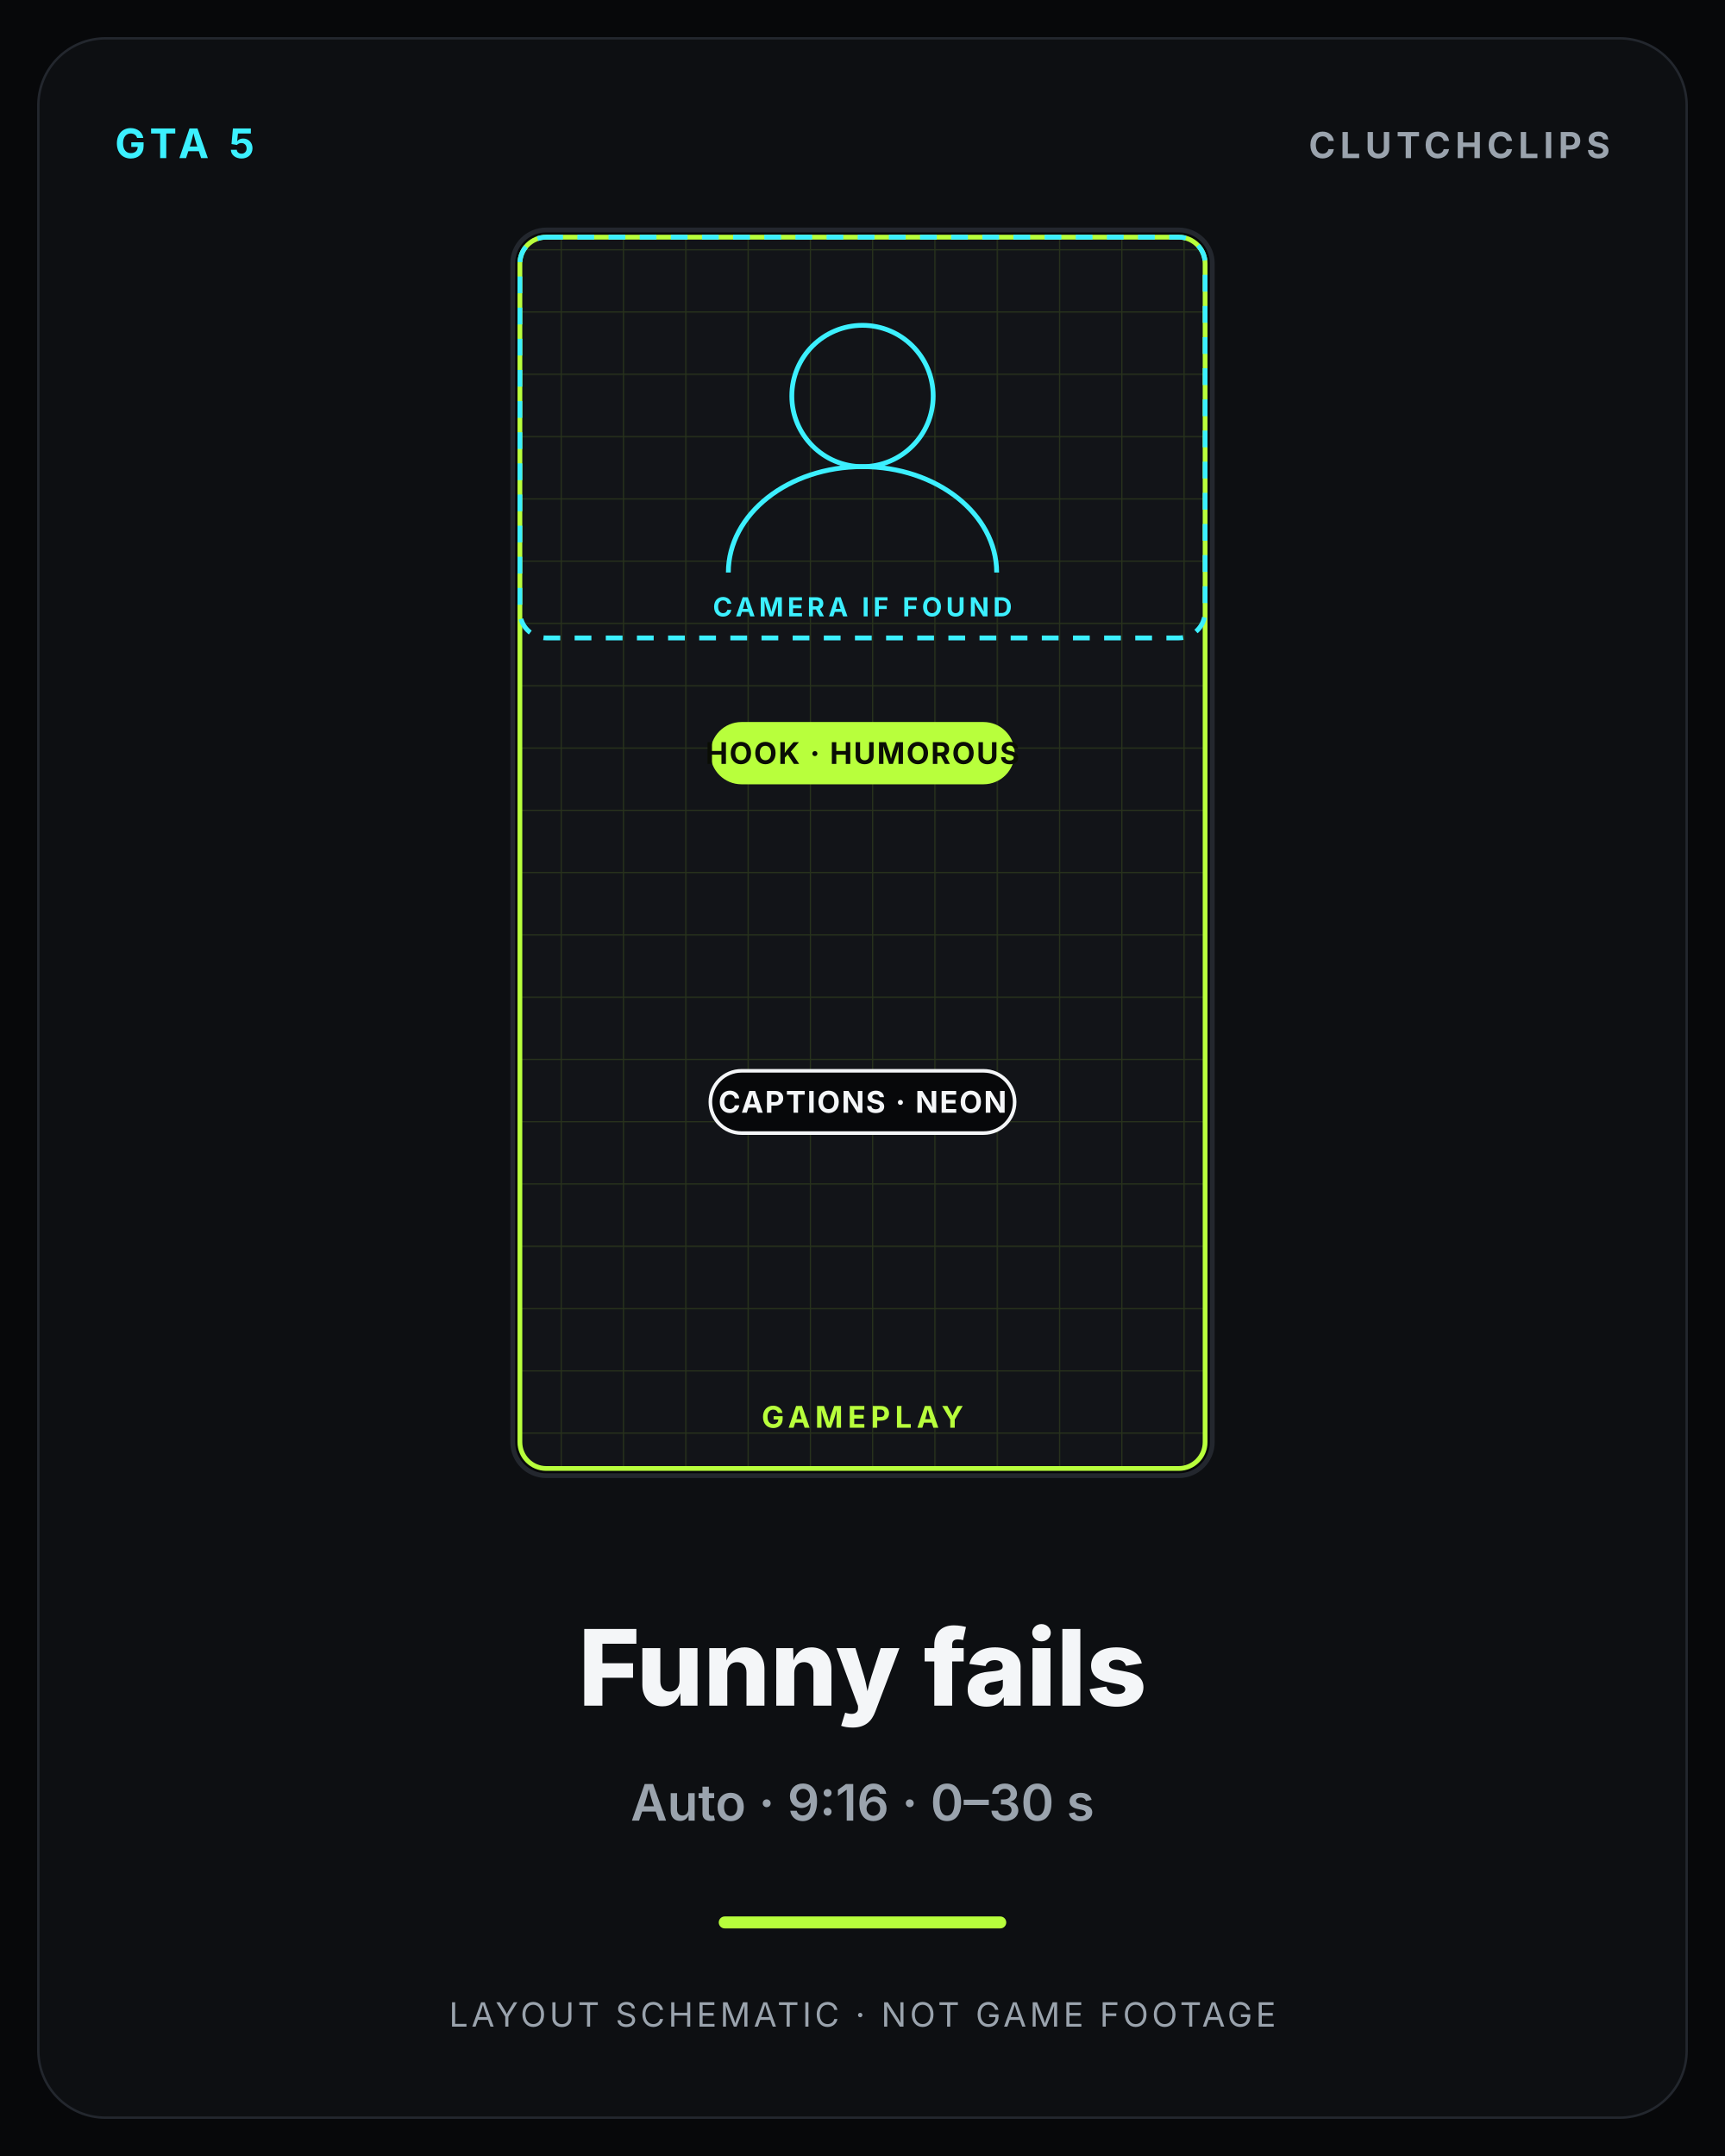
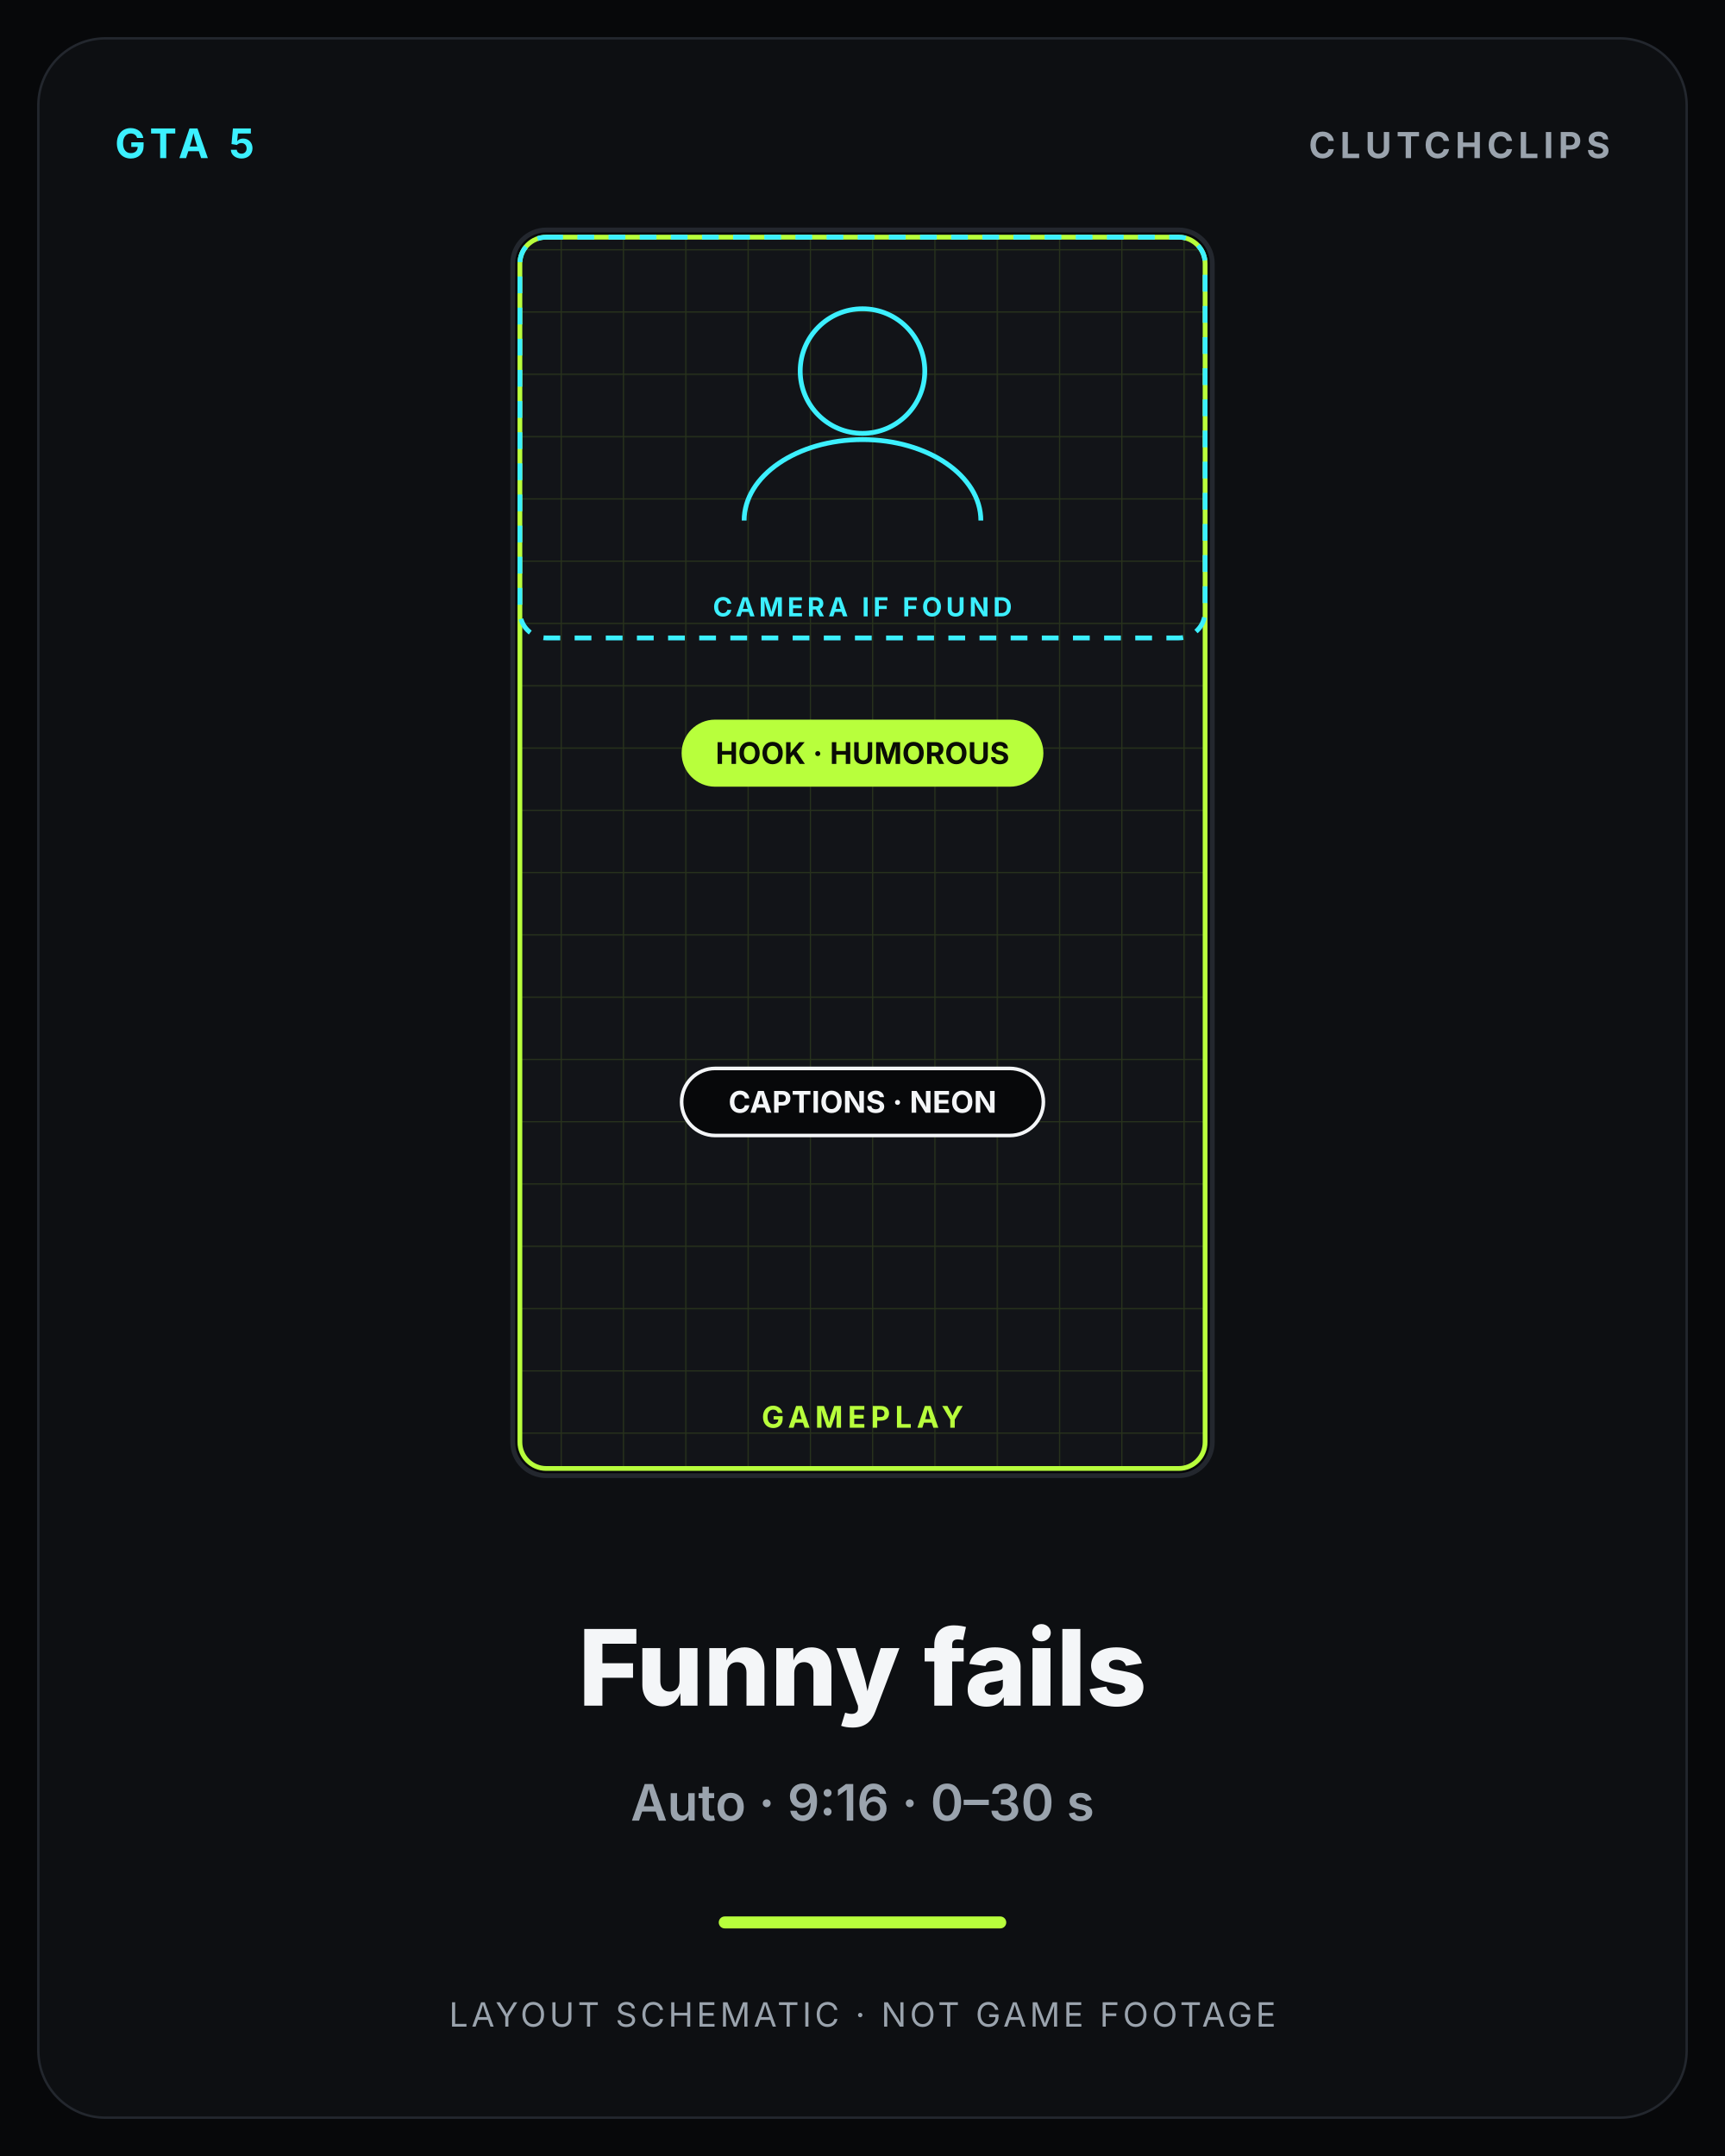
<svg xmlns="http://www.w3.org/2000/svg" viewBox="0 0 720 900" width="720" height="900" role="img" aria-label="Funny fails: Auto layout, 9:16" font-family="Inter, 'Helvetica Neue', Arial, sans-serif">
  <defs>
    <pattern id="grid" width="26" height="26" patternUnits="userSpaceOnUse">
      <path d="M26 0H0V26" fill="none" stroke="#b8ff3c" stroke-opacity="0.13" stroke-width="1" />
    </pattern>
  </defs>
  <rect width="720" height="900" fill="#07080a" />
  <rect x="16" y="16" width="688" height="868" rx="28" fill="#0d0f12" stroke="#23272e" />
  <text x="48" y="66" font-size="17" font-weight="700" letter-spacing="2.2" fill="#3cf0ff">GTA 5</text>
  <text x="672" y="66" text-anchor="end" font-size="15" font-weight="700" letter-spacing="2" fill="#9aa3ad">CLUTCHCLIPS</text>
  <rect x="214" y="96" width="292" height="520" rx="14" fill="#07080a" stroke="#23272e" stroke-width="2" />
  <rect x="217" y="99" width="286" height="514" rx="11" fill="#121418" />
  <rect x="217" y="99" width="286" height="514" rx="11" fill="url(#grid)" stroke="#b8ff3c" stroke-width="2" />
  <text x="360" y="596" text-anchor="middle" font-size="12.5" font-weight="700" letter-spacing="2" fill="#b8ff3c">GAMEPLAY</text>
  <rect x="217" y="99" width="286" height="167.3" rx="11" fill="none" stroke="#3cf0ff" stroke-width="2" stroke-dasharray="7 6" />
-   <circle cx="360" cy="165.3" r="29.5" fill="none" stroke="#3cf0ff" stroke-width="2" />
-   <path d="M304 239a56 44.2 0 0 1 112 0" fill="none" stroke="#3cf0ff" stroke-width="2" />
+   <circle cx="360" cy="154.9" r="26" fill="none" stroke="#3cf0ff" stroke-width="2" />
+   <path d="M310.6 217.3a49.4 33.8 0 0 1 98.8 0" fill="none" stroke="#3cf0ff" stroke-width="2" />
  <text x="360" y="257.3" text-anchor="middle" font-size="11" font-weight="700" letter-spacing="1.6" fill="#3cf0ff">CAMERA IF FOUND</text>
-   <rect x="296.5" y="301.4" width="127" height="26" rx="13" fill="#b8ff3c" />
-   <text x="360" y="318.9" text-anchor="middle" font-size="12.5" font-weight="700" letter-spacing="0.6" fill="#0a0d05">HOOK · HUMOROUS</text>
-   <rect x="296.5" y="447" width="127" height="26" rx="13" fill="#07080a" stroke="#f4f6f8" stroke-width="1.5" />
-   <text x="360" y="464.5" text-anchor="middle" font-size="12.5" font-weight="700" letter-spacing="0.6" fill="#f4f6f8">CAPTIONS · NEON</text>
+   <rect x="284.5" y="300.4" width="151" height="28" rx="14" fill="#b8ff3c" />
+   <text x="360" y="318.9" text-anchor="middle" font-size="12.5" font-weight="700" textLength="123" lengthAdjust="spacingAndGlyphs" fill="#0a0d05">HOOK · HUMOROUS</text>
+   <rect x="284.5" y="446" width="151" height="28" rx="14" fill="#07080a" stroke="#f4f6f8" stroke-width="1.5" />
+   <text x="360" y="464.5" text-anchor="middle" font-size="12.5" font-weight="700" textLength="123" lengthAdjust="spacingAndGlyphs" fill="#f4f6f8">CAPTIONS · NEON</text>
  <text x="360" y="712" text-anchor="middle" font-size="44" font-weight="800" fill="#f4f6f8">Funny fails</text>
  <text x="360" y="760" text-anchor="middle" font-size="21" font-weight="600" fill="#9aa3ad">Auto  ·  9:16  ·  0–30 s</text>
  <rect x="300" y="800" width="120" height="5" rx="2.5" fill="#b8ff3c" />
  <text x="360" y="846" text-anchor="middle" font-size="14" letter-spacing="1.4" fill="#9aa3ad">LAYOUT SCHEMATIC · NOT GAME FOOTAGE</text>
</svg>
